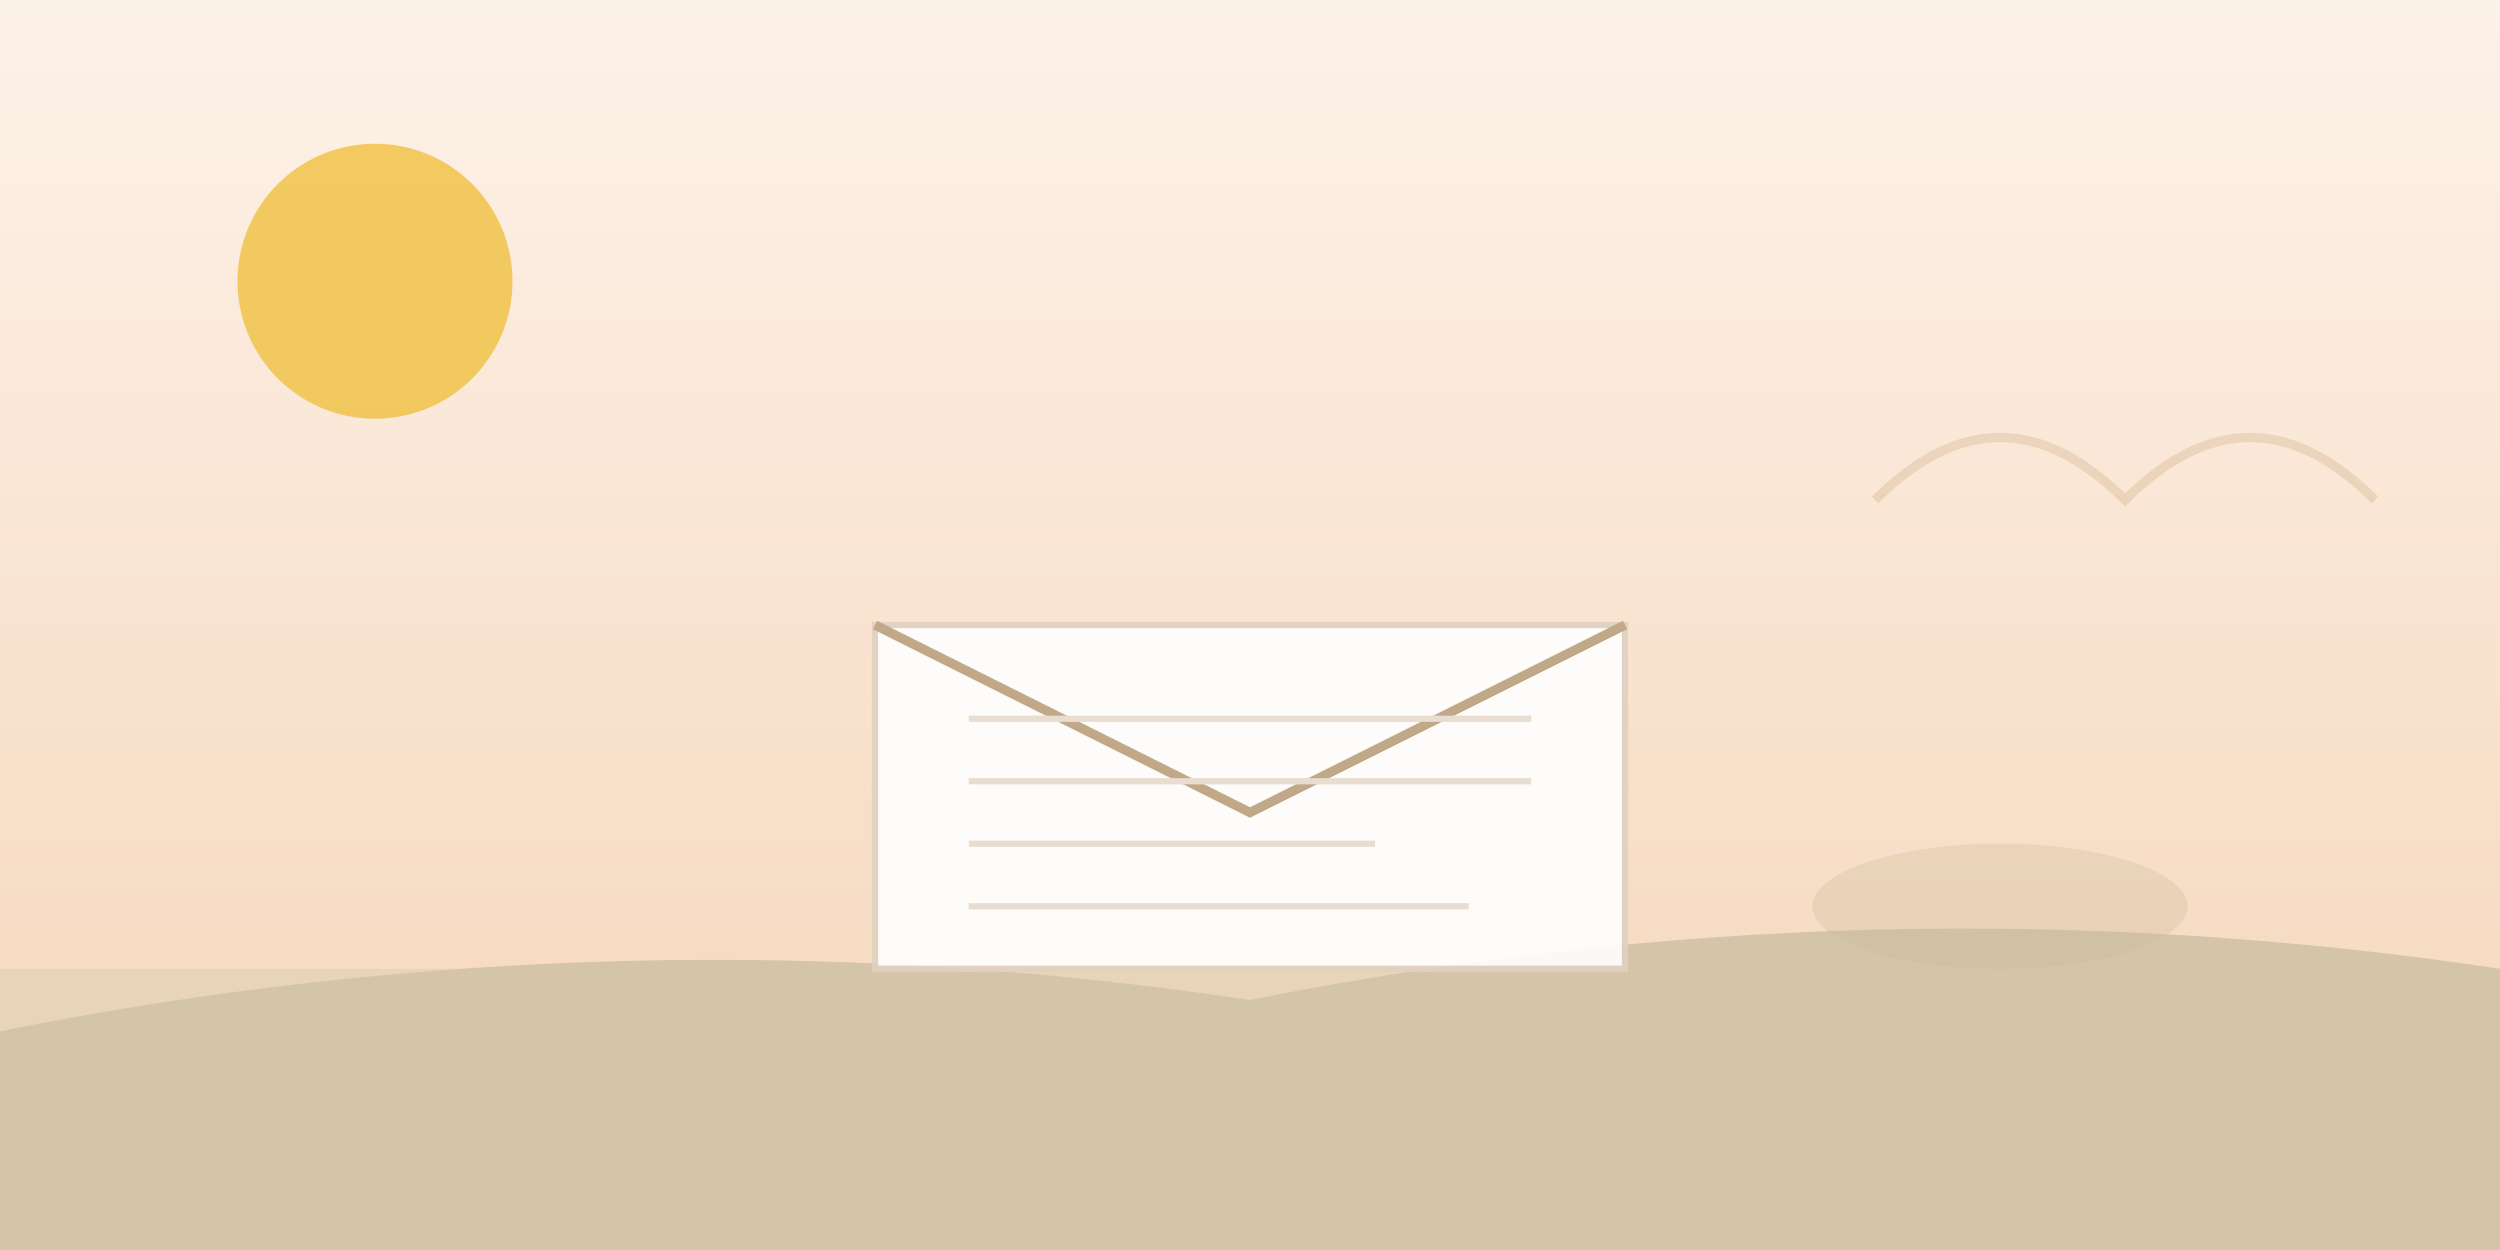
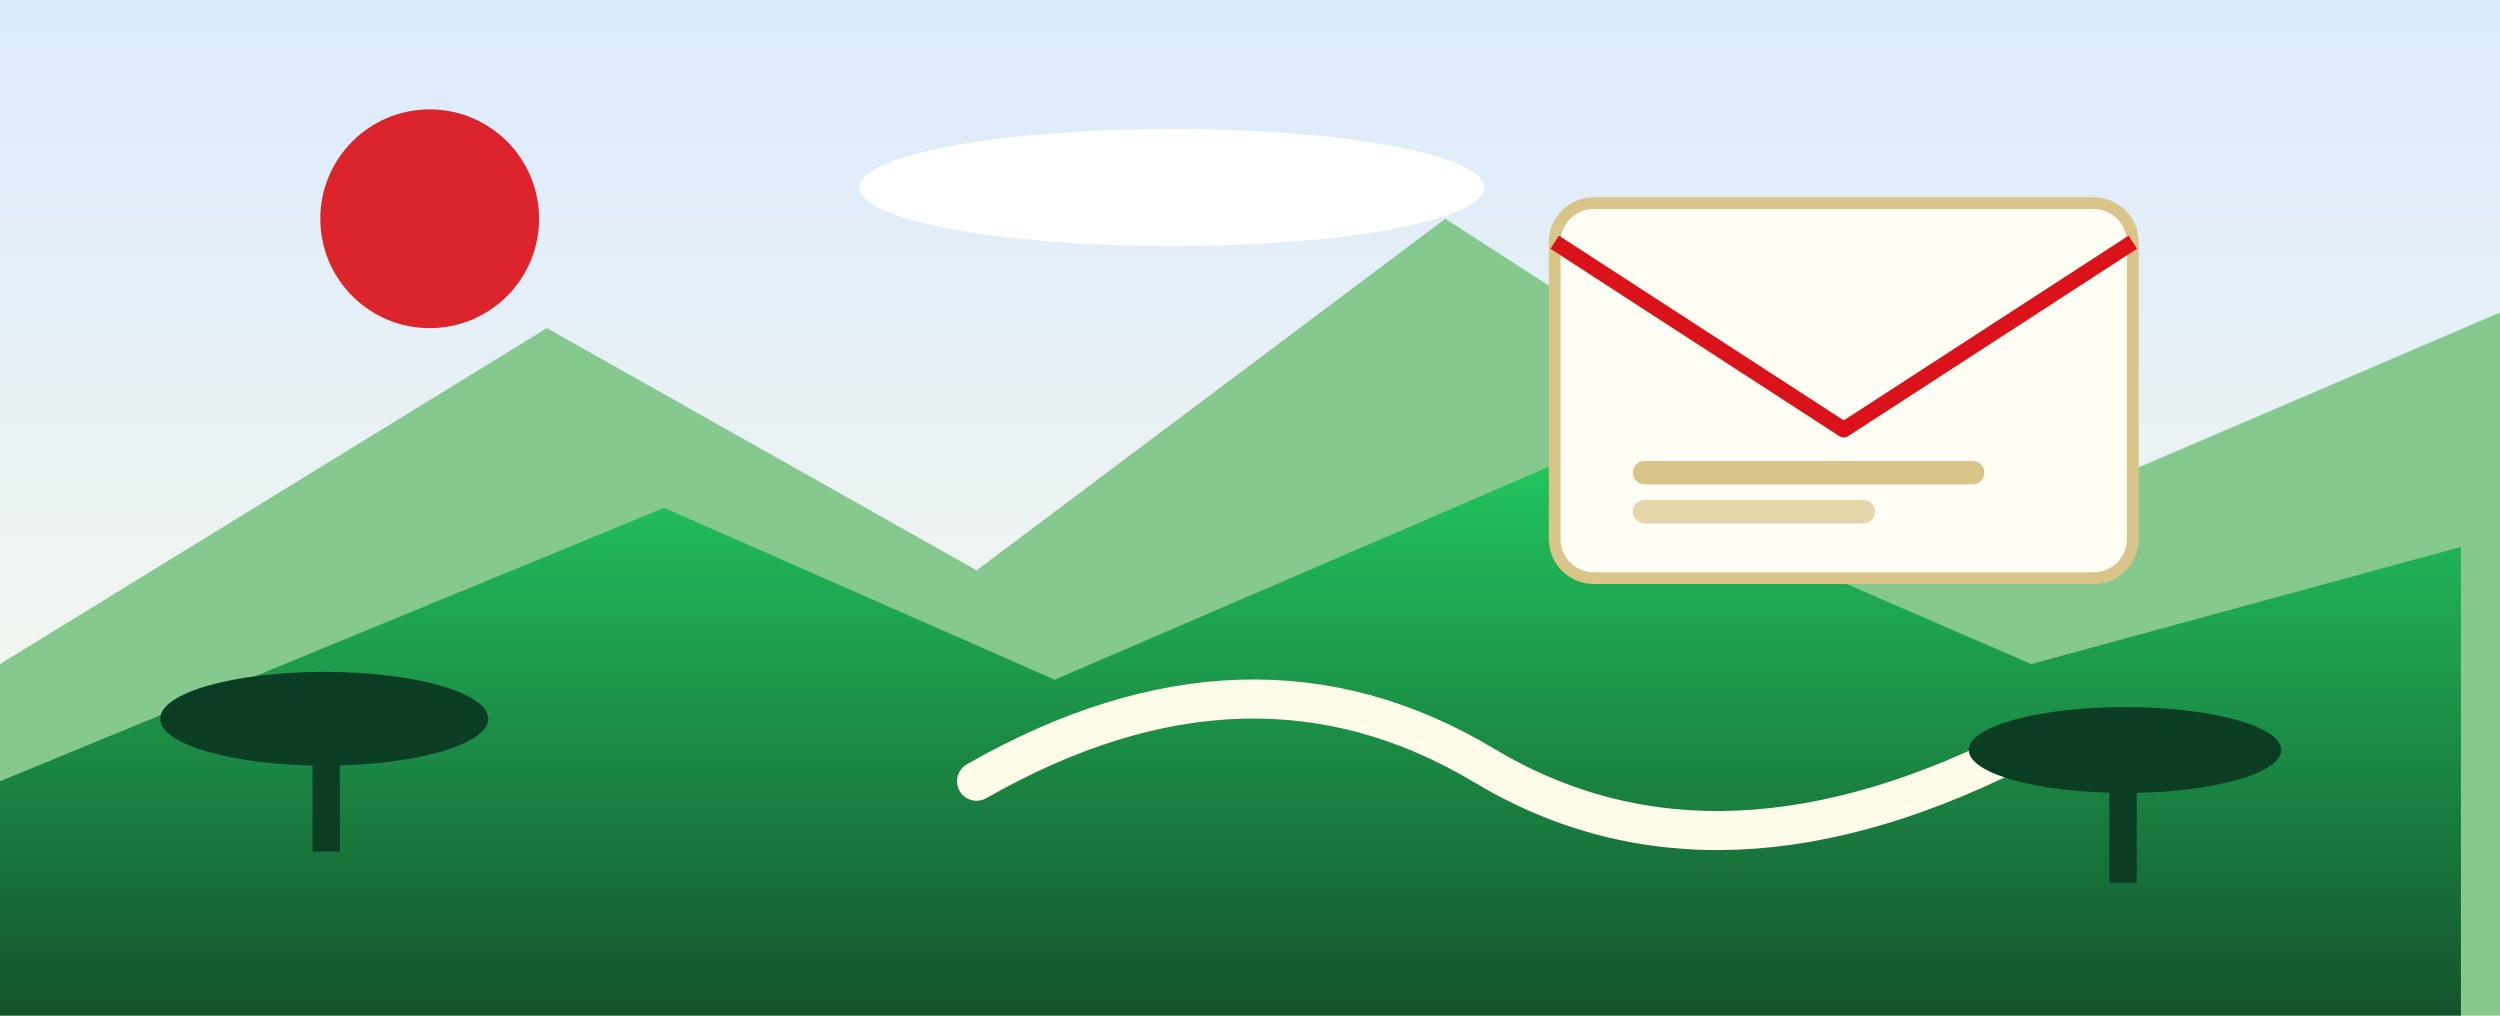
- <svg xmlns="http://www.w3.org/2000/svg" viewBox="0 0 400 200">
+ <svg xmlns="http://www.w3.org/2000/svg" viewBox="0 0 640 260">
  <defs>
    <linearGradient id="lsky" x1="0" y1="0" x2="0" y2="1">
-       <stop offset="0%" stop-color="#fdf2e9" />
-       <stop offset="100%" stop-color="#f5d5b8" />
+       <stop offset="0" stop-color="#dbeafe" />
+       <stop offset="1" stop-color="#fefce8" />
+     </linearGradient>
+     <linearGradient id="lhill" x1="0" y1="0" x2="0" y2="1">
+       <stop offset="0" stop-color="#22c55e" />
+       <stop offset="1" stop-color="#14532d" />
    </linearGradient>
  </defs>
-   <rect width="400" height="200" fill="url(#lsky)" />
-   <rect x="0" y="155" width="400" height="45" fill="#e8d5b8" rx="0" />
-   <path d="M0 165 Q100 145 200 160 Q300 140 400 155 L400 200 L0 200Z" fill="#d4c4a8" />
-   <circle cx="60" cy="45" r="22" fill="#f0c040" opacity="0.8" />
-   <path d="M140 100 L260 100 L260 155 L140 155Z" fill="#fff" rx="4" opacity="0.9" stroke="#e0d0c0" stroke-width="1" />
-   <path d="M140 100 L200 130 L260 100" fill="none" stroke="#c0a888" stroke-width="1.5" />
-   <line x1="155" y1="115" x2="245" y2="115" stroke="#e8ddd0" stroke-width="1" />
-   <line x1="155" y1="125" x2="245" y2="125" stroke="#e8ddd0" stroke-width="1" />
-   <line x1="155" y1="135" x2="220" y2="135" stroke="#e8ddd0" stroke-width="1" />
-   <line x1="155" y1="145" x2="235" y2="145" stroke="#e8ddd0" stroke-width="1" />
-   <path d="M300 80 Q320 60 340 80 Q360 60 380 80" stroke="#c8a878" stroke-width="1.5" fill="none" opacity="0.3" />
-   <ellipse cx="320" cy="145" rx="30" ry="10" fill="#c8b898" opacity="0.3" />
+   <rect width="640" height="260" fill="url(#lsky)" />
+   <circle cx="110" cy="56" r="28" fill="#da121a" opacity=".92" />
+   <ellipse cx="300" cy="48" rx="80" ry="15" fill="#fff" />
+   <ellipse cx="470" cy="70" rx="66" ry="12" fill="#fff" opacity=".9" />
+   <path d="M0 170 140 84l110 62 120-90 130 84 140-60v180H0z" fill="#86c98f" />
+   <path d="M0 200 170 130l100 44 130-56 120 52 110-30v120H0z" fill="url(#lhill)" />
+   <path d="M250 200 Q320 160 380 196 T520 190" stroke="#fefce8" stroke-width="10" fill="none" stroke-linecap="round" />
+   <g fill="#fefce8">
+     <rect x="398" y="52" width="148" height="96" rx="10" fill="#fffdf4" stroke="#d9c48a" stroke-width="3" />
+     <path d="M398 62 472 110l74-48" fill="none" stroke="#da121a" stroke-width="4" stroke-linejoin="round" />
+     <rect x="418" y="118" width="90" height="6" rx="3" fill="#d9c48a" />
+     <rect x="418" y="128" width="62" height="6" rx="3" fill="#d9c48a" opacity=".7" />
+   </g>
+   <g fill="#0b3d24">
+     <rect x="80" y="188" width="7" height="30" />
+     <ellipse cx="83" cy="184" rx="42" ry="12" />
+     <rect x="540" y="198" width="7" height="28" />
+     <ellipse cx="544" cy="192" rx="40" ry="11" />
+   </g>
</svg>
